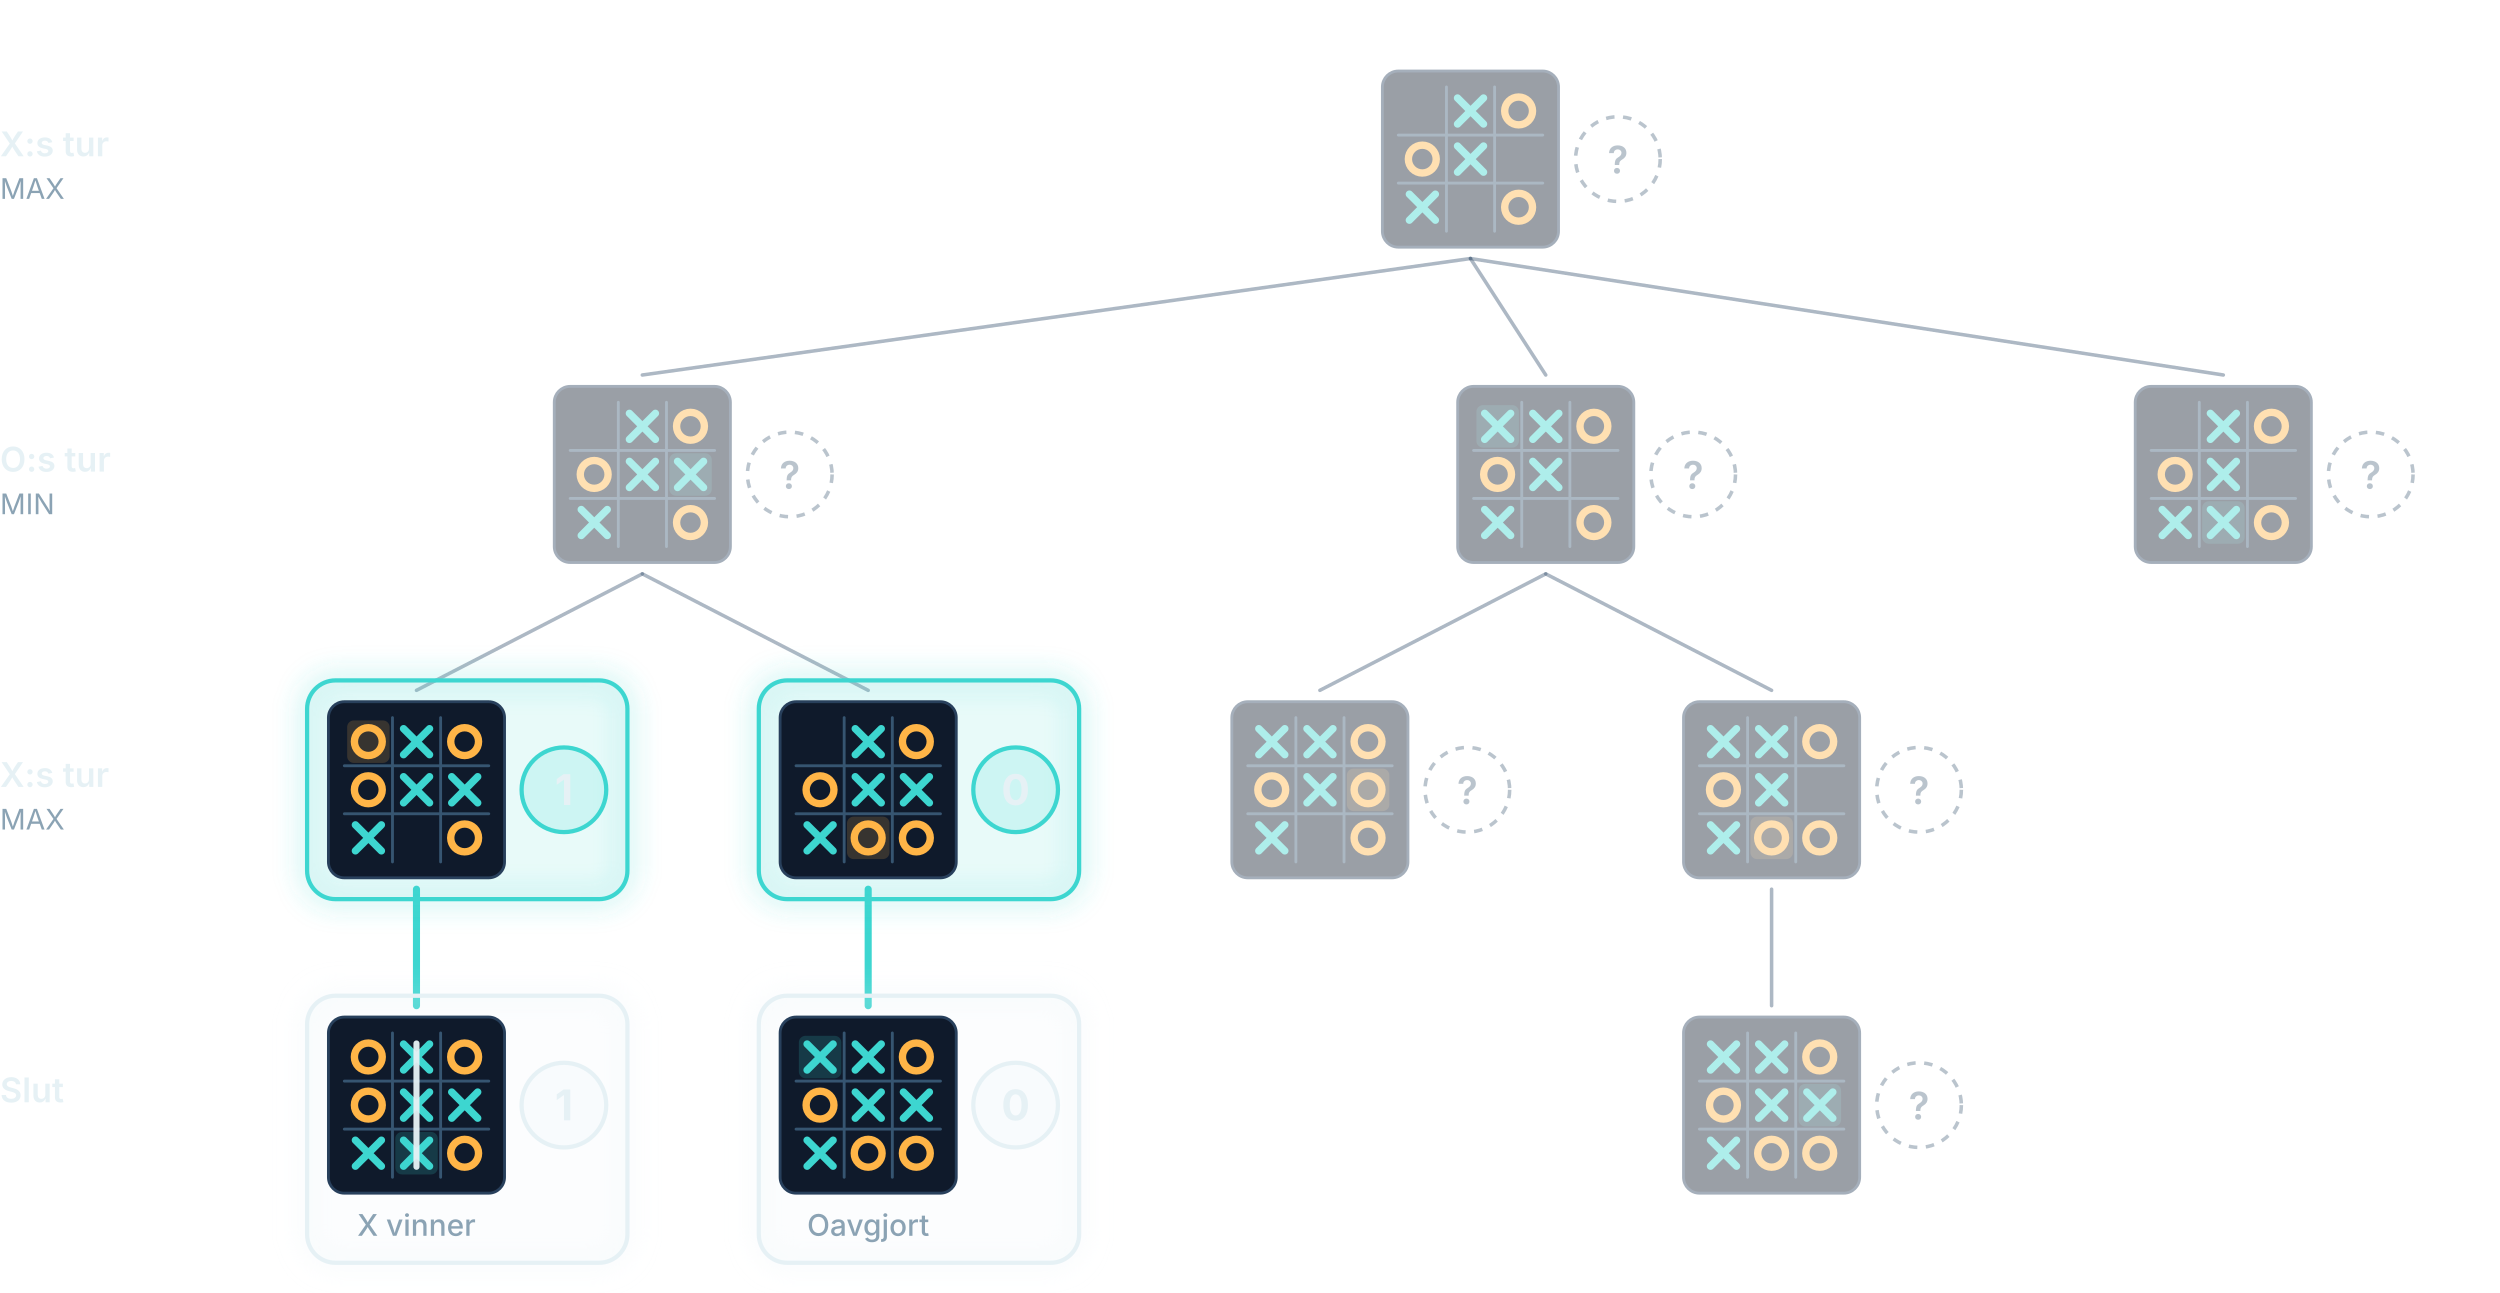
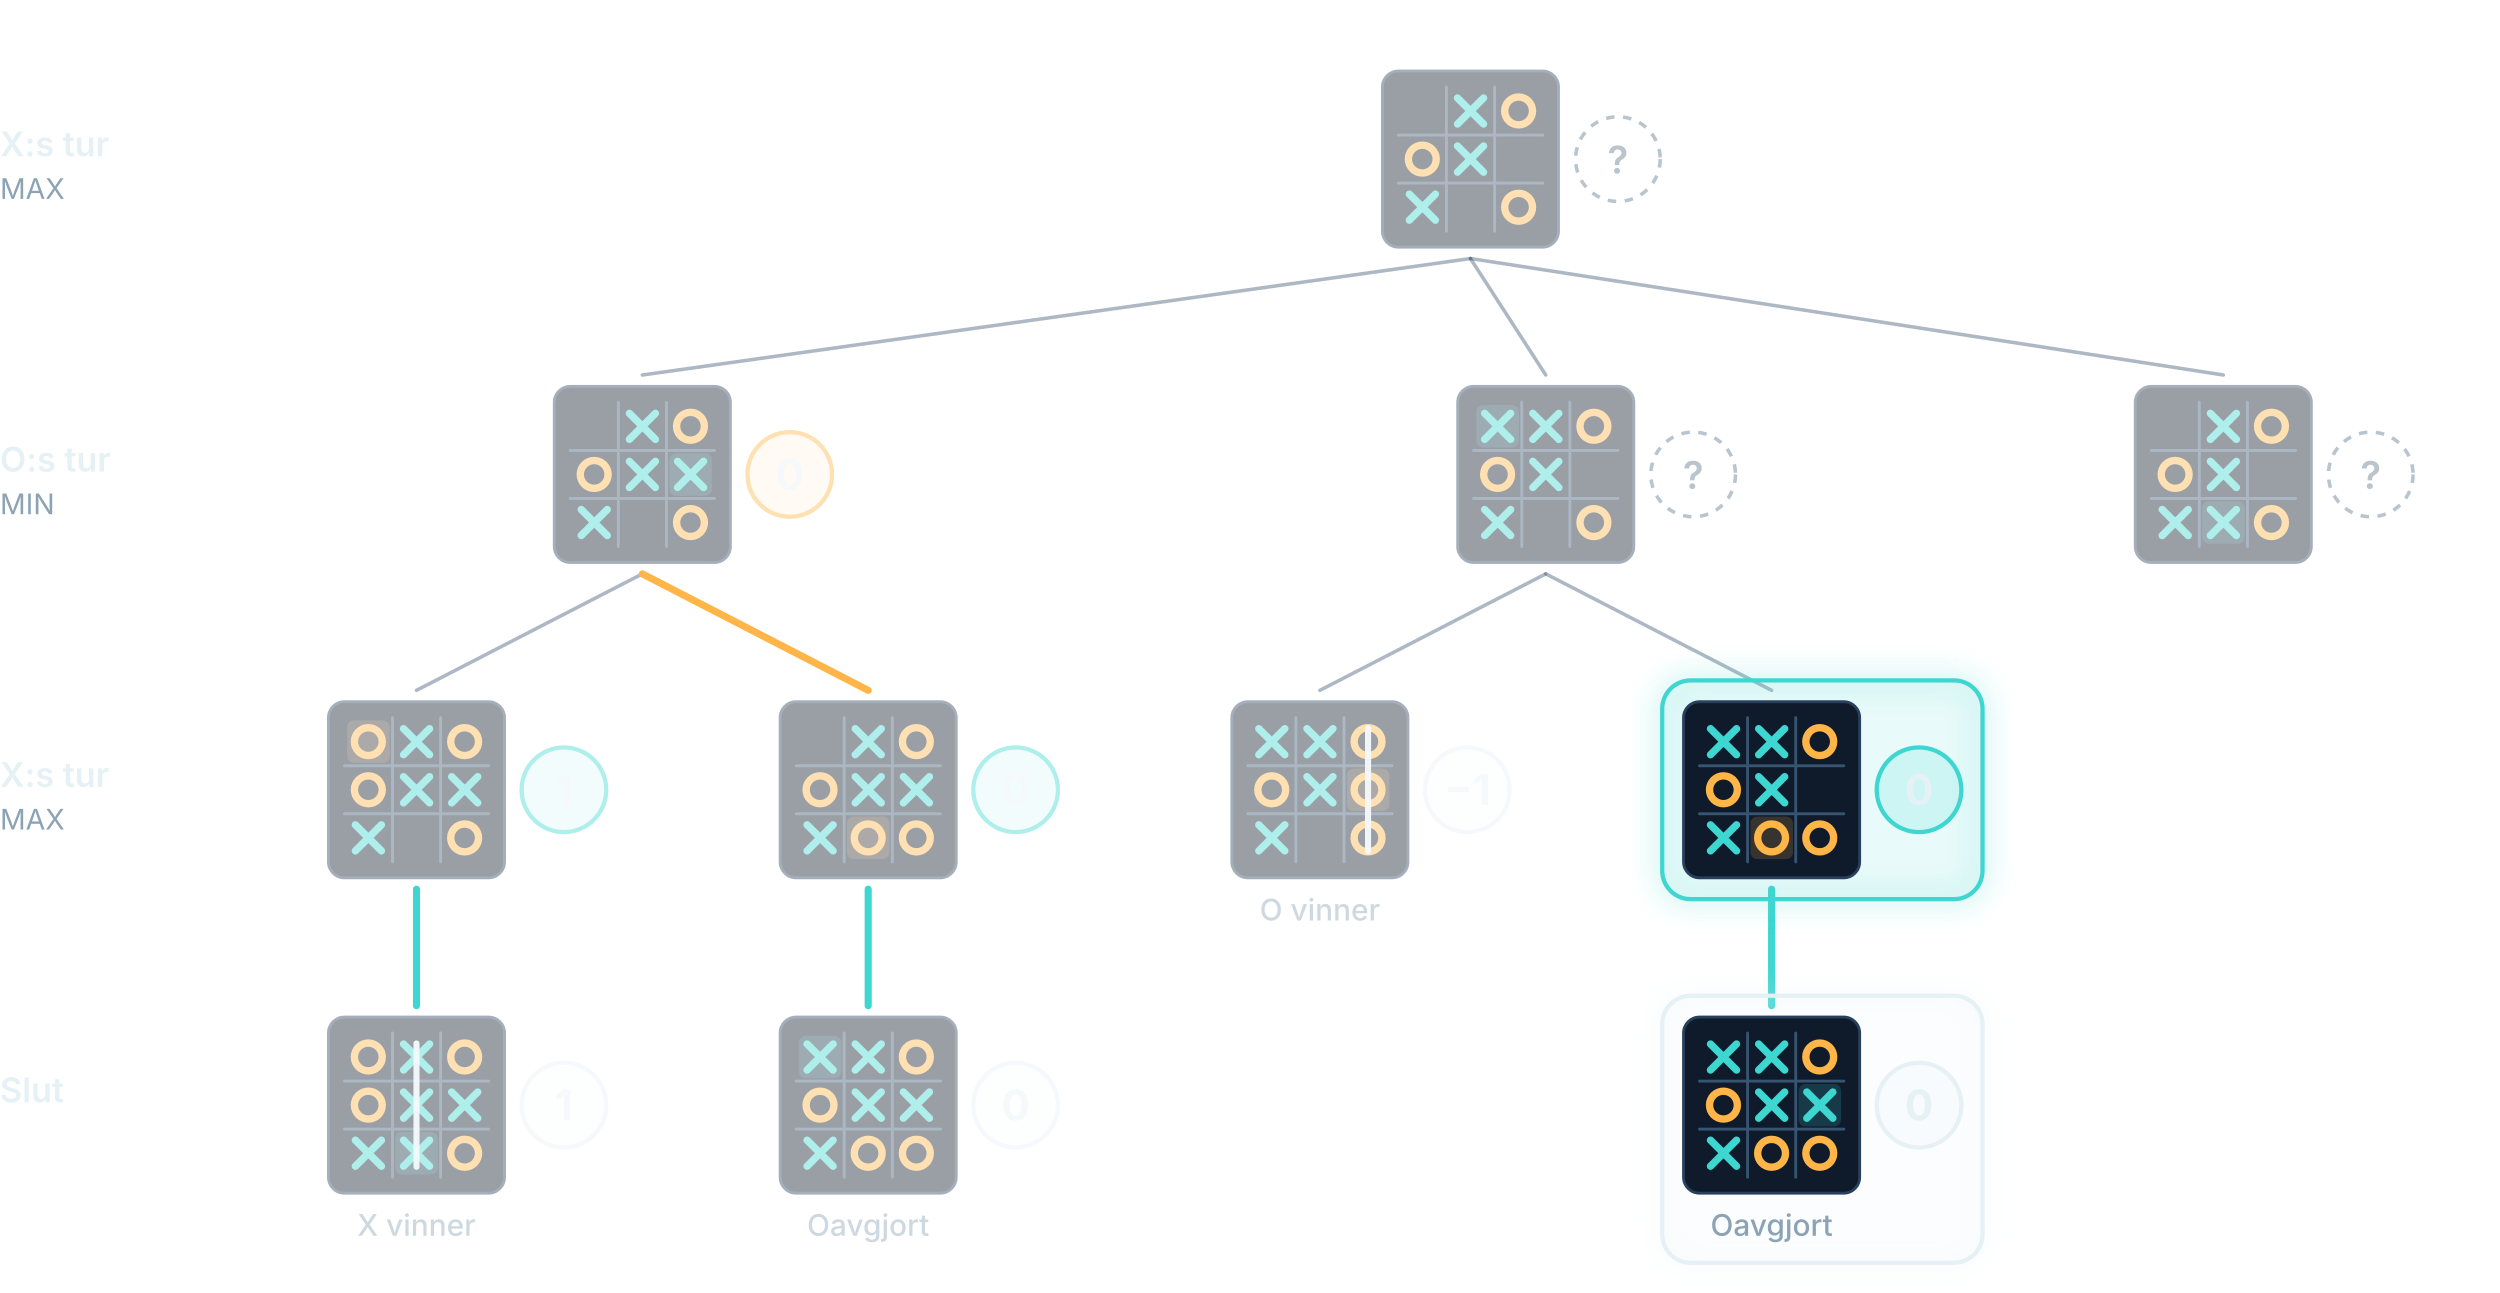
<svg xmlns="http://www.w3.org/2000/svg" viewBox="0 0 1760 910" width="1760" height="910" role="img">
  <defs>
    <filter id="glow" x="-40%" y="-40%" width="180%" height="180%">
      <feGaussianBlur stdDeviation="9" />
    </filter>
    <filter id="soft" x="-20%" y="-20%" width="140%" height="140%">
      <feGaussianBlur stdDeviation="4" />
    </filter>
  </defs>
  <text x="0.0" y="110.0" font-family="'IBM Plex Sans','Segoe UI',Inter,Helvetica,Arial,sans-serif" font-size="24" font-weight="600" fill="#E6F1F5" text-anchor="start">X:s tur</text>
  <text x="0.0" y="140.0" font-family="'IBM Plex Sans','Segoe UI',Inter,Helvetica,Arial,sans-serif" font-size="20" font-weight="400" fill="#8BA3B4" text-anchor="start">MAX</text>
  <text x="0.0" y="332.0" font-family="'IBM Plex Sans','Segoe UI',Inter,Helvetica,Arial,sans-serif" font-size="24" font-weight="600" fill="#E6F1F5" text-anchor="start">O:s tur</text>
  <text x="0.0" y="362.0" font-family="'IBM Plex Sans','Segoe UI',Inter,Helvetica,Arial,sans-serif" font-size="20" font-weight="400" fill="#8BA3B4" text-anchor="start">MIN</text>
  <text x="0.0" y="554.0" font-family="'IBM Plex Sans','Segoe UI',Inter,Helvetica,Arial,sans-serif" font-size="24" font-weight="600" fill="#E6F1F5" text-anchor="start">X:s tur</text>
  <text x="0.0" y="584.0" font-family="'IBM Plex Sans','Segoe UI',Inter,Helvetica,Arial,sans-serif" font-size="20" font-weight="400" fill="#8BA3B4" text-anchor="start">MAX</text>
  <text x="0.0" y="776.0" font-family="'IBM Plex Sans','Segoe UI',Inter,Helvetica,Arial,sans-serif" font-size="24" font-weight="600" fill="#E6F1F5" text-anchor="start">Slut</text>
  <path d="M1035.2,182.0L452.2,264.0" stroke="#3B5572" stroke-width="2.5" stroke-linecap="round" opacity="0.42" />
  <path d="M1035.2,182.0L1088.2,264.0" stroke="#3B5572" stroke-width="2.5" stroke-linecap="round" opacity="0.42" />
  <path d="M1035.2,182.0L1565.2,264.0" stroke="#3B5572" stroke-width="2.5" stroke-linecap="round" opacity="0.42" />
  <path d="M452.2,404.0L293.2,486.0" stroke="#3B5572" stroke-width="2.5" stroke-linecap="round" opacity="0.42" />
-   <path d="M452.2,404.0L611.2,486.0" stroke="#3B5572" stroke-width="2.5" stroke-linecap="round" opacity="0.42" />
+   <path d="M452.2,404.0L611.2,486.0" stroke="#FFB547" stroke-width="5" stroke-linecap="round" opacity="1" />
  <path d="M293.2,626.0L293.2,708.0" stroke="#3DD6D0" stroke-width="5" stroke-linecap="round" opacity="1" />
  <path d="M611.2,626.0L611.2,708.0" stroke="#3DD6D0" stroke-width="5" stroke-linecap="round" opacity="1" />
  <path d="M1088.2,404.0L929.2,486.0" stroke="#3B5572" stroke-width="2.5" stroke-linecap="round" opacity="0.42" />
  <path d="M1088.2,404.0L1247.2,486.0" stroke="#3B5572" stroke-width="2.5" stroke-linecap="round" opacity="0.42" />
-   <path d="M1247.2,626.0L1247.2,708.0" stroke="#3B5572" stroke-width="2.5" stroke-linecap="round" opacity="0.42" />
-   <rect x="534.2" y="479.0" width="225.5" height="154.0" rx="20" fill="#3DD6D0" fill-opacity=".07" stroke="#3DD6D0" stroke-width="10" stroke-opacity=".25" filter="url(#glow)" />
-   <rect data-focus-board="r01" x="534.2" y="479.0" width="225.5" height="154.0" rx="20" fill="#3DD6D0" fill-opacity=".06" stroke="#3DD6D0" stroke-width="3" />
-   <rect x="534.2" y="701.0" width="225.5" height="188.0" rx="20" fill="#E6F1F5" fill-opacity=".07" stroke="#E6F1F5" stroke-width="10" stroke-opacity=".25" filter="url(#glow)" />
-   <rect data-focus-board="r010" x="534.2" y="701.0" width="225.5" height="188.0" rx="20" fill="#E6F1F5" fill-opacity=".06" stroke="#E6F1F5" stroke-width="3" />
-   <rect x="216.2" y="701.0" width="225.5" height="188.0" rx="20" fill="#E6F1F5" fill-opacity=".07" stroke="#E6F1F5" stroke-width="10" stroke-opacity=".25" filter="url(#glow)" />
-   <rect data-focus-board="r000" x="216.2" y="701.0" width="225.5" height="188.0" rx="20" fill="#E6F1F5" fill-opacity=".06" stroke="#E6F1F5" stroke-width="3" />
-   <rect x="216.2" y="479.0" width="225.5" height="154.0" rx="20" fill="#3DD6D0" fill-opacity=".07" stroke="#3DD6D0" stroke-width="10" stroke-opacity=".25" filter="url(#glow)" />
-   <rect data-focus-board="r00" x="216.2" y="479.0" width="225.5" height="154.0" rx="20" fill="#3DD6D0" fill-opacity=".06" stroke="#3DD6D0" stroke-width="3" />
+   <path d="M1247.2,626.0L1247.2,708.0" stroke="#3DD6D0" stroke-width="5" stroke-linecap="round" opacity="1" />
+   <rect x="1170.2" y="701.0" width="225.5" height="188.0" rx="20" fill="#E6F1F5" fill-opacity=".07" stroke="#E6F1F5" stroke-width="10" stroke-opacity=".25" filter="url(#glow)" />
+   <rect data-focus-board="r110" x="1170.2" y="701.0" width="225.5" height="188.0" rx="20" fill="#E6F1F5" fill-opacity=".06" stroke="#E6F1F5" stroke-width="3" />
+   <rect x="1170.2" y="479.0" width="225.5" height="154.0" rx="20" fill="#3DD6D0" fill-opacity=".07" stroke="#3DD6D0" stroke-width="10" stroke-opacity=".25" filter="url(#glow)" />
+   <rect data-focus-board="r11" x="1170.2" y="479.0" width="225.5" height="154.0" rx="20" fill="#3DD6D0" fill-opacity=".06" stroke="#3DD6D0" stroke-width="3" />
  <g data-node="r" opacity="0.42">
    <rect data-board="r" x="973.2" y="50.0" width="124" height="124" fill="none" />
    <rect x="973.2" y="50.0" width="124" height="124" rx="11.2" fill="#0F1A2B" stroke="#28405C" stroke-width="2" />
    <path d="M1018.3,61.2V162.8M984.4,95.1H1086.1" stroke="#365571" stroke-width="2" stroke-linecap="round" />
    <path d="M1052.2,61.2V162.8M984.4,128.9H1086.1" stroke="#365571" stroke-width="2" stroke-linecap="round" />
    <path d="M1026.1,69.0L1044.4,87.3M1044.4,69.0L1026.1,87.3" stroke="#3DD6D0" stroke-width="5.2" stroke-linecap="round" />
    <circle cx="1069.1" cy="78.1" r="9.8" fill="none" stroke="#FFB547" stroke-width="5.2" />
    <circle cx="1001.3" cy="112.0" r="9.8" fill="none" stroke="#FFB547" stroke-width="5.2" />
    <path d="M1026.1,102.8L1044.4,121.2M1044.4,102.8L1026.1,121.2" stroke="#3DD6D0" stroke-width="5.2" stroke-linecap="round" />
    <path d="M992.2,136.7L1010.5,155.0M1010.5,136.7L992.2,155.0" stroke="#3DD6D0" stroke-width="5.2" stroke-linecap="round" />
    <circle cx="1069.1" cy="145.9" r="9.8" fill="none" stroke="#FFB547" stroke-width="5.2" />
    <circle cx="1139.0" cy="112.0" r="29.8" fill="none" stroke="#5B7389" stroke-width="2.5" stroke-dasharray="6 6" />
    <text x="1139.0" y="122.1" font-family="'IBM Plex Sans','Segoe UI',Inter,Helvetica,Arial,sans-serif" font-size="26.784" font-weight="600" fill="#5B7389" text-anchor="middle">?</text>
  </g>
  <g data-node="r0" opacity="0.42">
    <rect data-board="r0" x="390.2" y="272.0" width="124" height="124" fill="none" />
    <rect x="390.2" y="272.0" width="124" height="124" rx="11.2" fill="#0F1A2B" stroke="#28405C" stroke-width="2" />
    <rect x="471.2" y="319.1" width="29.9" height="29.9" rx="4.7" fill="#3DD6D0" fill-opacity=".17" />
    <path d="M435.3,283.2V384.8M401.4,317.1H503.1" stroke="#365571" stroke-width="2" stroke-linecap="round" />
    <path d="M469.2,283.2V384.8M401.4,350.9H503.1" stroke="#365571" stroke-width="2" stroke-linecap="round" />
    <path d="M443.1,291.0L461.4,309.3M461.4,291.0L443.1,309.3" stroke="#3DD6D0" stroke-width="5.2" stroke-linecap="round" />
    <circle cx="486.1" cy="300.1" r="9.8" fill="none" stroke="#FFB547" stroke-width="5.2" />
    <circle cx="418.3" cy="334.0" r="9.8" fill="none" stroke="#FFB547" stroke-width="5.2" />
    <path d="M443.1,324.8L461.4,343.2M461.4,324.8L443.1,343.2" stroke="#3DD6D0" stroke-width="5.2" stroke-linecap="round" />
    <path d="M477.0,324.8L495.3,343.2M495.3,324.8L477.0,343.2" stroke="#3DD6D0" stroke-width="5.2" stroke-linecap="round" />
    <path d="M409.2,358.7L427.5,377.0M427.5,358.7L409.2,377.0" stroke="#3DD6D0" stroke-width="5.2" stroke-linecap="round" />
    <circle cx="486.1" cy="367.9" r="9.8" fill="none" stroke="#FFB547" stroke-width="5.2" />
-     <circle cx="556.0" cy="334.0" r="29.8" fill="none" stroke="#5B7389" stroke-width="2.5" stroke-dasharray="6 6" />
-     <text x="556.0" y="344.1" font-family="'IBM Plex Sans','Segoe UI',Inter,Helvetica,Arial,sans-serif" font-size="26.784" font-weight="600" fill="#5B7389" text-anchor="middle">?</text>
-   </g>
-   <g data-node="r00" opacity="1">
+     <circle cx="556.0" cy="334.0" r="29.8" fill="#FFB547" fill-opacity=".16" stroke="#FFB547" stroke-width="3" />
+     <text x="556.0" y="344.7" font-family="'IBM Plex Sans','Segoe UI',Inter,Helvetica,Arial,sans-serif" font-size="29.76" font-weight="700" fill="#E6F1F5" text-anchor="middle">0</text>
+   </g>
+   <g data-node="r00" opacity="0.42">
    <rect data-board="r00" x="231.2" y="494.0" width="124" height="124" fill="none" />
    <rect x="231.2" y="494.0" width="124" height="124" rx="11.2" fill="#0F1A2B" stroke="#28405C" stroke-width="2" />
    <rect x="244.4" y="507.2" width="29.9" height="29.9" rx="4.7" fill="#FFB547" fill-opacity=".17" />
    <path d="M276.3,505.2V606.8M242.4,539.1H344.1" stroke="#365571" stroke-width="2" stroke-linecap="round" />
    <path d="M310.2,505.2V606.8M242.4,572.9H344.1" stroke="#365571" stroke-width="2" stroke-linecap="round" />
    <circle cx="259.3" cy="522.1" r="9.8" fill="none" stroke="#FFB547" stroke-width="5.2" />
    <path d="M284.1,513.0L302.4,531.3M302.4,513.0L284.1,531.3" stroke="#3DD6D0" stroke-width="5.2" stroke-linecap="round" />
    <circle cx="327.1" cy="522.1" r="9.8" fill="none" stroke="#FFB547" stroke-width="5.2" />
    <circle cx="259.3" cy="556.0" r="9.8" fill="none" stroke="#FFB547" stroke-width="5.2" />
    <path d="M284.1,546.8L302.4,565.2M302.4,546.8L284.1,565.2" stroke="#3DD6D0" stroke-width="5.2" stroke-linecap="round" />
    <path d="M318.0,546.8L336.3,565.2M336.3,546.8L318.0,565.2" stroke="#3DD6D0" stroke-width="5.2" stroke-linecap="round" />
    <path d="M250.2,580.7L268.5,599.0M268.5,580.7L250.2,599.0" stroke="#3DD6D0" stroke-width="5.2" stroke-linecap="round" />
    <circle cx="327.1" cy="589.9" r="9.8" fill="none" stroke="#FFB547" stroke-width="5.2" />
    <circle cx="397.0" cy="556.0" r="29.8" fill="#3DD6D0" fill-opacity=".16" stroke="#3DD6D0" stroke-width="3" />
    <text x="397.0" y="566.7" font-family="'IBM Plex Sans','Segoe UI',Inter,Helvetica,Arial,sans-serif" font-size="29.76" font-weight="700" fill="#E6F1F5" text-anchor="middle">1</text>
  </g>
-   <g data-node="r000" opacity="1">
+   <g data-node="r000" opacity="0.42">
    <rect data-board="r000" x="231.2" y="716.0" width="124" height="124" fill="none" />
    <rect x="231.2" y="716.0" width="124" height="124" rx="11.2" fill="#0F1A2B" stroke="#28405C" stroke-width="2" />
    <rect x="278.3" y="796.9" width="29.9" height="29.9" rx="4.7" fill="#3DD6D0" fill-opacity=".17" />
    <path d="M276.3,727.2V828.8M242.4,761.1H344.1" stroke="#365571" stroke-width="2" stroke-linecap="round" />
    <path d="M310.2,727.2V828.8M242.4,794.9H344.1" stroke="#365571" stroke-width="2" stroke-linecap="round" />
    <circle cx="259.3" cy="744.1" r="9.8" fill="none" stroke="#FFB547" stroke-width="5.2" />
    <path d="M284.1,735.0L302.4,753.3M302.4,735.0L284.1,753.3" stroke="#3DD6D0" stroke-width="5.2" stroke-linecap="round" />
    <circle cx="327.1" cy="744.1" r="9.8" fill="none" stroke="#FFB547" stroke-width="5.2" />
    <circle cx="259.3" cy="778.0" r="9.8" fill="none" stroke="#FFB547" stroke-width="5.2" />
    <path d="M284.1,768.8L302.4,787.2M302.4,768.8L284.1,787.2" stroke="#3DD6D0" stroke-width="5.2" stroke-linecap="round" />
    <path d="M318.0,768.8L336.3,787.2M336.3,768.8L318.0,787.2" stroke="#3DD6D0" stroke-width="5.2" stroke-linecap="round" />
    <path d="M250.2,802.7L268.5,821.0M268.5,802.7L250.2,821.0" stroke="#3DD6D0" stroke-width="5.2" stroke-linecap="round" />
    <path d="M284.1,802.7L302.4,821.0M302.4,802.7L284.1,821.0" stroke="#3DD6D0" stroke-width="5.2" stroke-linecap="round" />
    <circle cx="327.1" cy="811.9" r="9.8" fill="none" stroke="#FFB547" stroke-width="5.2" />
    <path d="M293.2,734.6L293.2,821.4" stroke="#3DD6D0" stroke-width="13.6" stroke-linecap="round" opacity=".35" filter="url(#soft)" />
    <path d="M293.2,734.6L293.2,821.4" stroke="#E6F1F5" stroke-width="4.3" stroke-linecap="round" opacity=".95" />
    <circle cx="397.0" cy="778.0" r="29.8" fill="#E6F1F5" fill-opacity=".16" stroke="#E6F1F5" stroke-width="3" />
    <text x="397.0" y="788.7" font-family="'IBM Plex Sans','Segoe UI',Inter,Helvetica,Arial,sans-serif" font-size="29.76" font-weight="700" fill="#E6F1F5" text-anchor="middle">1</text>
    <text x="293.2" y="870.0" font-family="'IBM Plex Sans','Segoe UI',Inter,Helvetica,Arial,sans-serif" font-size="21" font-weight="500" fill="#8BA3B4" text-anchor="middle">X vinner</text>
  </g>
-   <g data-node="r01" opacity="1">
+   <g data-node="r01" opacity="0.42">
    <rect data-board="r01" x="549.2" y="494.0" width="124" height="124" fill="none" />
    <rect x="549.2" y="494.0" width="124" height="124" rx="11.2" fill="#0F1A2B" stroke="#28405C" stroke-width="2" />
    <rect x="596.3" y="574.9" width="29.9" height="29.9" rx="4.7" fill="#FFB547" fill-opacity=".17" />
    <path d="M594.3,505.2V606.8M560.4,539.1H662.1" stroke="#365571" stroke-width="2" stroke-linecap="round" />
    <path d="M628.2,505.2V606.8M560.4,572.9H662.1" stroke="#365571" stroke-width="2" stroke-linecap="round" />
    <path d="M602.1,513.0L620.4,531.3M620.4,513.0L602.1,531.3" stroke="#3DD6D0" stroke-width="5.2" stroke-linecap="round" />
    <circle cx="645.1" cy="522.1" r="9.8" fill="none" stroke="#FFB547" stroke-width="5.2" />
    <circle cx="577.3" cy="556.0" r="9.8" fill="none" stroke="#FFB547" stroke-width="5.2" />
    <path d="M602.1,546.8L620.4,565.2M620.4,546.8L602.1,565.2" stroke="#3DD6D0" stroke-width="5.2" stroke-linecap="round" />
    <path d="M636.0,546.8L654.3,565.2M654.3,546.8L636.0,565.2" stroke="#3DD6D0" stroke-width="5.2" stroke-linecap="round" />
    <path d="M568.2,580.7L586.5,599.0M586.5,580.7L568.2,599.0" stroke="#3DD6D0" stroke-width="5.2" stroke-linecap="round" />
    <circle cx="611.2" cy="589.9" r="9.8" fill="none" stroke="#FFB547" stroke-width="5.2" />
    <circle cx="645.1" cy="589.9" r="9.8" fill="none" stroke="#FFB547" stroke-width="5.2" />
    <circle cx="715.0" cy="556.0" r="29.8" fill="#3DD6D0" fill-opacity=".16" stroke="#3DD6D0" stroke-width="3" />
    <text x="715.0" y="566.7" font-family="'IBM Plex Sans','Segoe UI',Inter,Helvetica,Arial,sans-serif" font-size="29.76" font-weight="700" fill="#E6F1F5" text-anchor="middle">0</text>
  </g>
-   <g data-node="r010" opacity="1">
+   <g data-node="r010" opacity="0.42">
    <rect data-board="r010" x="549.2" y="716.0" width="124" height="124" fill="none" />
    <rect x="549.2" y="716.0" width="124" height="124" rx="11.2" fill="#0F1A2B" stroke="#28405C" stroke-width="2" />
    <rect x="562.4" y="729.2" width="29.9" height="29.9" rx="4.7" fill="#3DD6D0" fill-opacity=".17" />
    <path d="M594.3,727.2V828.8M560.4,761.1H662.1" stroke="#365571" stroke-width="2" stroke-linecap="round" />
    <path d="M628.2,727.2V828.8M560.4,794.9H662.1" stroke="#365571" stroke-width="2" stroke-linecap="round" />
    <path d="M568.2,735.0L586.5,753.3M586.5,735.0L568.2,753.3" stroke="#3DD6D0" stroke-width="5.2" stroke-linecap="round" />
    <path d="M602.1,735.0L620.4,753.3M620.4,735.0L602.1,753.3" stroke="#3DD6D0" stroke-width="5.2" stroke-linecap="round" />
    <circle cx="645.1" cy="744.1" r="9.8" fill="none" stroke="#FFB547" stroke-width="5.2" />
    <circle cx="577.3" cy="778.0" r="9.8" fill="none" stroke="#FFB547" stroke-width="5.2" />
    <path d="M602.1,768.8L620.4,787.2M620.4,768.8L602.1,787.2" stroke="#3DD6D0" stroke-width="5.2" stroke-linecap="round" />
    <path d="M636.0,768.8L654.3,787.2M654.3,768.8L636.0,787.2" stroke="#3DD6D0" stroke-width="5.2" stroke-linecap="round" />
    <path d="M568.2,802.7L586.5,821.0M586.5,802.7L568.2,821.0" stroke="#3DD6D0" stroke-width="5.2" stroke-linecap="round" />
    <circle cx="611.2" cy="811.9" r="9.8" fill="none" stroke="#FFB547" stroke-width="5.2" />
    <circle cx="645.1" cy="811.9" r="9.8" fill="none" stroke="#FFB547" stroke-width="5.2" />
    <circle cx="715.0" cy="778.0" r="29.8" fill="#E6F1F5" fill-opacity=".16" stroke="#E6F1F5" stroke-width="3" />
    <text x="715.0" y="788.7" font-family="'IBM Plex Sans','Segoe UI',Inter,Helvetica,Arial,sans-serif" font-size="29.76" font-weight="700" fill="#E6F1F5" text-anchor="middle">0</text>
    <text x="611.2" y="870.0" font-family="'IBM Plex Sans','Segoe UI',Inter,Helvetica,Arial,sans-serif" font-size="21" font-weight="500" fill="#8BA3B4" text-anchor="middle">Oavgjort</text>
  </g>
  <g data-node="r1" opacity="0.42">
    <rect data-board="r1" x="1026.2" y="272.0" width="124" height="124" fill="none" />
    <rect x="1026.2" y="272.0" width="124" height="124" rx="11.2" fill="#0F1A2B" stroke="#28405C" stroke-width="2" />
    <rect x="1039.4" y="285.2" width="29.9" height="29.9" rx="4.7" fill="#3DD6D0" fill-opacity=".17" />
    <path d="M1071.3,283.2V384.8M1037.4,317.1H1139.1" stroke="#365571" stroke-width="2" stroke-linecap="round" />
    <path d="M1105.2,283.2V384.8M1037.4,350.9H1139.1" stroke="#365571" stroke-width="2" stroke-linecap="round" />
    <path d="M1045.2,291.0L1063.5,309.3M1063.5,291.0L1045.2,309.3" stroke="#3DD6D0" stroke-width="5.2" stroke-linecap="round" />
    <path d="M1079.1,291.0L1097.4,309.3M1097.4,291.0L1079.1,309.3" stroke="#3DD6D0" stroke-width="5.2" stroke-linecap="round" />
    <circle cx="1122.1" cy="300.1" r="9.8" fill="none" stroke="#FFB547" stroke-width="5.2" />
    <circle cx="1054.3" cy="334.0" r="9.8" fill="none" stroke="#FFB547" stroke-width="5.2" />
    <path d="M1079.1,324.8L1097.4,343.2M1097.4,324.8L1079.1,343.2" stroke="#3DD6D0" stroke-width="5.2" stroke-linecap="round" />
    <path d="M1045.2,358.7L1063.5,377.0M1063.5,358.7L1045.2,377.0" stroke="#3DD6D0" stroke-width="5.2" stroke-linecap="round" />
    <circle cx="1122.1" cy="367.9" r="9.8" fill="none" stroke="#FFB547" stroke-width="5.2" />
    <circle cx="1192.0" cy="334.0" r="29.8" fill="none" stroke="#5B7389" stroke-width="2.5" stroke-dasharray="6 6" />
    <text x="1192.0" y="344.1" font-family="'IBM Plex Sans','Segoe UI',Inter,Helvetica,Arial,sans-serif" font-size="26.784" font-weight="600" fill="#5B7389" text-anchor="middle">?</text>
  </g>
  <g data-node="r10" opacity="0.42">
    <rect data-board="r10" x="867.2" y="494.0" width="124" height="124" fill="none" />
    <rect x="867.2" y="494.0" width="124" height="124" rx="11.2" fill="#0F1A2B" stroke="#28405C" stroke-width="2" />
    <rect x="948.2" y="541.1" width="29.9" height="29.9" rx="4.7" fill="#FFB547" fill-opacity=".17" />
    <path d="M912.3,505.2V606.8M878.4,539.1H980.1" stroke="#365571" stroke-width="2" stroke-linecap="round" />
    <path d="M946.2,505.2V606.8M878.4,572.9H980.1" stroke="#365571" stroke-width="2" stroke-linecap="round" />
    <path d="M886.2,513.0L904.5,531.3M904.5,513.0L886.2,531.3" stroke="#3DD6D0" stroke-width="5.2" stroke-linecap="round" />
    <path d="M920.1,513.0L938.4,531.3M938.4,513.0L920.1,531.3" stroke="#3DD6D0" stroke-width="5.2" stroke-linecap="round" />
    <circle cx="963.1" cy="522.1" r="9.8" fill="none" stroke="#FFB547" stroke-width="5.2" />
    <circle cx="895.3" cy="556.0" r="9.8" fill="none" stroke="#FFB547" stroke-width="5.2" />
    <path d="M920.1,546.8L938.4,565.2M938.4,546.8L920.1,565.2" stroke="#3DD6D0" stroke-width="5.2" stroke-linecap="round" />
    <circle cx="963.1" cy="556.0" r="9.8" fill="none" stroke="#FFB547" stroke-width="5.2" />
    <path d="M886.2,580.7L904.5,599.0M904.5,580.7L886.2,599.0" stroke="#3DD6D0" stroke-width="5.2" stroke-linecap="round" />
    <circle cx="963.1" cy="589.9" r="9.8" fill="none" stroke="#FFB547" stroke-width="5.2" />
-     <circle cx="1033.0" cy="556.0" r="29.8" fill="none" stroke="#5B7389" stroke-width="2.5" stroke-dasharray="6 6" />
-     <text x="1033.0" y="566.1" font-family="'IBM Plex Sans','Segoe UI',Inter,Helvetica,Arial,sans-serif" font-size="26.784" font-weight="600" fill="#5B7389" text-anchor="middle">?</text>
-   </g>
-   <g data-node="r11" opacity="0.42">
+     <path d="M963.1,512.6L963.1,599.4" stroke="#FFB547" stroke-width="13.6" stroke-linecap="round" opacity=".35" filter="url(#soft)" />
+     <path d="M963.1,512.6L963.1,599.4" stroke="#E6F1F5" stroke-width="4.3" stroke-linecap="round" opacity=".95" />
+     <circle cx="1033.0" cy="556.0" r="29.8" fill="#E6F1F5" fill-opacity=".16" stroke="#E6F1F5" stroke-width="3" />
+     <text x="1033.0" y="566.7" font-family="'IBM Plex Sans','Segoe UI',Inter,Helvetica,Arial,sans-serif" font-size="29.76" font-weight="700" fill="#E6F1F5" text-anchor="middle">−1</text>
+     <text x="929.2" y="648.0" font-family="'IBM Plex Sans','Segoe UI',Inter,Helvetica,Arial,sans-serif" font-size="21" font-weight="500" fill="#8BA3B4" text-anchor="middle">O vinner</text>
+   </g>
+   <g data-node="r11" opacity="1">
    <rect data-board="r11" x="1185.2" y="494.0" width="124" height="124" fill="none" />
    <rect x="1185.2" y="494.0" width="124" height="124" rx="11.2" fill="#0F1A2B" stroke="#28405C" stroke-width="2" />
    <rect x="1232.3" y="574.9" width="29.9" height="29.9" rx="4.7" fill="#FFB547" fill-opacity=".17" />
    <path d="M1230.3,505.2V606.8M1196.4,539.1H1298.1" stroke="#365571" stroke-width="2" stroke-linecap="round" />
    <path d="M1264.2,505.2V606.8M1196.4,572.9H1298.1" stroke="#365571" stroke-width="2" stroke-linecap="round" />
    <path d="M1204.2,513.0L1222.5,531.3M1222.5,513.0L1204.2,531.3" stroke="#3DD6D0" stroke-width="5.2" stroke-linecap="round" />
    <path d="M1238.1,513.0L1256.4,531.3M1256.4,513.0L1238.1,531.3" stroke="#3DD6D0" stroke-width="5.2" stroke-linecap="round" />
    <circle cx="1281.1" cy="522.1" r="9.8" fill="none" stroke="#FFB547" stroke-width="5.2" />
    <circle cx="1213.3" cy="556.0" r="9.8" fill="none" stroke="#FFB547" stroke-width="5.2" />
    <path d="M1238.1,546.8L1256.4,565.2M1256.4,546.8L1238.1,565.2" stroke="#3DD6D0" stroke-width="5.2" stroke-linecap="round" />
    <path d="M1204.2,580.7L1222.5,599.0M1222.5,580.7L1204.2,599.0" stroke="#3DD6D0" stroke-width="5.2" stroke-linecap="round" />
    <circle cx="1247.2" cy="589.9" r="9.8" fill="none" stroke="#FFB547" stroke-width="5.2" />
    <circle cx="1281.1" cy="589.9" r="9.8" fill="none" stroke="#FFB547" stroke-width="5.2" />
-     <circle cx="1351.0" cy="556.0" r="29.8" fill="none" stroke="#5B7389" stroke-width="2.5" stroke-dasharray="6 6" />
-     <text x="1351.0" y="566.1" font-family="'IBM Plex Sans','Segoe UI',Inter,Helvetica,Arial,sans-serif" font-size="26.784" font-weight="600" fill="#5B7389" text-anchor="middle">?</text>
-   </g>
-   <g data-node="r110" opacity="0.42">
+     <circle cx="1351.0" cy="556.0" r="29.8" fill="#3DD6D0" fill-opacity=".16" stroke="#3DD6D0" stroke-width="3" />
+     <text x="1351.0" y="566.7" font-family="'IBM Plex Sans','Segoe UI',Inter,Helvetica,Arial,sans-serif" font-size="29.76" font-weight="700" fill="#E6F1F5" text-anchor="middle">0</text>
+   </g>
+   <g data-node="r110" opacity="1">
    <rect data-board="r110" x="1185.2" y="716.0" width="124" height="124" fill="none" />
    <rect x="1185.2" y="716.0" width="124" height="124" rx="11.2" fill="#0F1A2B" stroke="#28405C" stroke-width="2" />
    <rect x="1266.2" y="763.1" width="29.9" height="29.9" rx="4.7" fill="#3DD6D0" fill-opacity=".17" />
    <path d="M1230.3,727.2V828.8M1196.4,761.1H1298.1" stroke="#365571" stroke-width="2" stroke-linecap="round" />
    <path d="M1264.2,727.2V828.8M1196.4,794.9H1298.1" stroke="#365571" stroke-width="2" stroke-linecap="round" />
    <path d="M1204.2,735.0L1222.5,753.3M1222.5,735.0L1204.2,753.3" stroke="#3DD6D0" stroke-width="5.2" stroke-linecap="round" />
    <path d="M1238.1,735.0L1256.4,753.3M1256.4,735.0L1238.1,753.3" stroke="#3DD6D0" stroke-width="5.2" stroke-linecap="round" />
    <circle cx="1281.1" cy="744.1" r="9.8" fill="none" stroke="#FFB547" stroke-width="5.2" />
    <circle cx="1213.3" cy="778.0" r="9.8" fill="none" stroke="#FFB547" stroke-width="5.2" />
    <path d="M1238.1,768.8L1256.4,787.2M1256.4,768.8L1238.1,787.2" stroke="#3DD6D0" stroke-width="5.2" stroke-linecap="round" />
    <path d="M1272.0,768.8L1290.3,787.2M1290.3,768.8L1272.0,787.2" stroke="#3DD6D0" stroke-width="5.2" stroke-linecap="round" />
    <path d="M1204.2,802.7L1222.5,821.0M1222.5,802.7L1204.2,821.0" stroke="#3DD6D0" stroke-width="5.2" stroke-linecap="round" />
    <circle cx="1247.2" cy="811.9" r="9.8" fill="none" stroke="#FFB547" stroke-width="5.2" />
    <circle cx="1281.1" cy="811.9" r="9.8" fill="none" stroke="#FFB547" stroke-width="5.2" />
-     <circle cx="1351.0" cy="778.0" r="29.8" fill="none" stroke="#5B7389" stroke-width="2.5" stroke-dasharray="6 6" />
-     <text x="1351.0" y="788.1" font-family="'IBM Plex Sans','Segoe UI',Inter,Helvetica,Arial,sans-serif" font-size="26.784" font-weight="600" fill="#5B7389" text-anchor="middle">?</text>
+     <circle cx="1351.0" cy="778.0" r="29.8" fill="#E6F1F5" fill-opacity=".16" stroke="#E6F1F5" stroke-width="3" />
+     <text x="1351.0" y="788.7" font-family="'IBM Plex Sans','Segoe UI',Inter,Helvetica,Arial,sans-serif" font-size="29.76" font-weight="700" fill="#E6F1F5" text-anchor="middle">0</text>
+     <text x="1247.2" y="870.0" font-family="'IBM Plex Sans','Segoe UI',Inter,Helvetica,Arial,sans-serif" font-size="21" font-weight="500" fill="#8BA3B4" text-anchor="middle">Oavgjort</text>
  </g>
  <g data-node="r2" opacity="0.42">
    <rect data-board="r2" x="1503.2" y="272.0" width="124" height="124" fill="none" />
    <rect x="1503.2" y="272.0" width="124" height="124" rx="11.2" fill="#0F1A2B" stroke="#28405C" stroke-width="2" />
    <rect x="1550.3" y="352.9" width="29.9" height="29.9" rx="4.7" fill="#3DD6D0" fill-opacity=".17" />
    <path d="M1548.3,283.2V384.8M1514.4,317.1H1616.1" stroke="#365571" stroke-width="2" stroke-linecap="round" />
    <path d="M1582.2,283.2V384.8M1514.4,350.9H1616.1" stroke="#365571" stroke-width="2" stroke-linecap="round" />
    <path d="M1556.1,291.0L1574.4,309.3M1574.4,291.0L1556.1,309.3" stroke="#3DD6D0" stroke-width="5.2" stroke-linecap="round" />
    <circle cx="1599.1" cy="300.1" r="9.8" fill="none" stroke="#FFB547" stroke-width="5.2" />
    <circle cx="1531.3" cy="334.0" r="9.8" fill="none" stroke="#FFB547" stroke-width="5.2" />
    <path d="M1556.1,324.8L1574.4,343.2M1574.4,324.8L1556.1,343.2" stroke="#3DD6D0" stroke-width="5.2" stroke-linecap="round" />
    <path d="M1522.2,358.7L1540.5,377.0M1540.5,358.7L1522.2,377.0" stroke="#3DD6D0" stroke-width="5.2" stroke-linecap="round" />
    <path d="M1556.1,358.7L1574.4,377.0M1574.4,358.7L1556.1,377.0" stroke="#3DD6D0" stroke-width="5.2" stroke-linecap="round" />
    <circle cx="1599.1" cy="367.9" r="9.8" fill="none" stroke="#FFB547" stroke-width="5.2" />
    <circle cx="1669.0" cy="334.0" r="29.8" fill="none" stroke="#5B7389" stroke-width="2.5" stroke-dasharray="6 6" />
    <text x="1669.0" y="344.1" font-family="'IBM Plex Sans','Segoe UI',Inter,Helvetica,Arial,sans-serif" font-size="26.784" font-weight="600" fill="#5B7389" text-anchor="middle">?</text>
  </g>
</svg>
